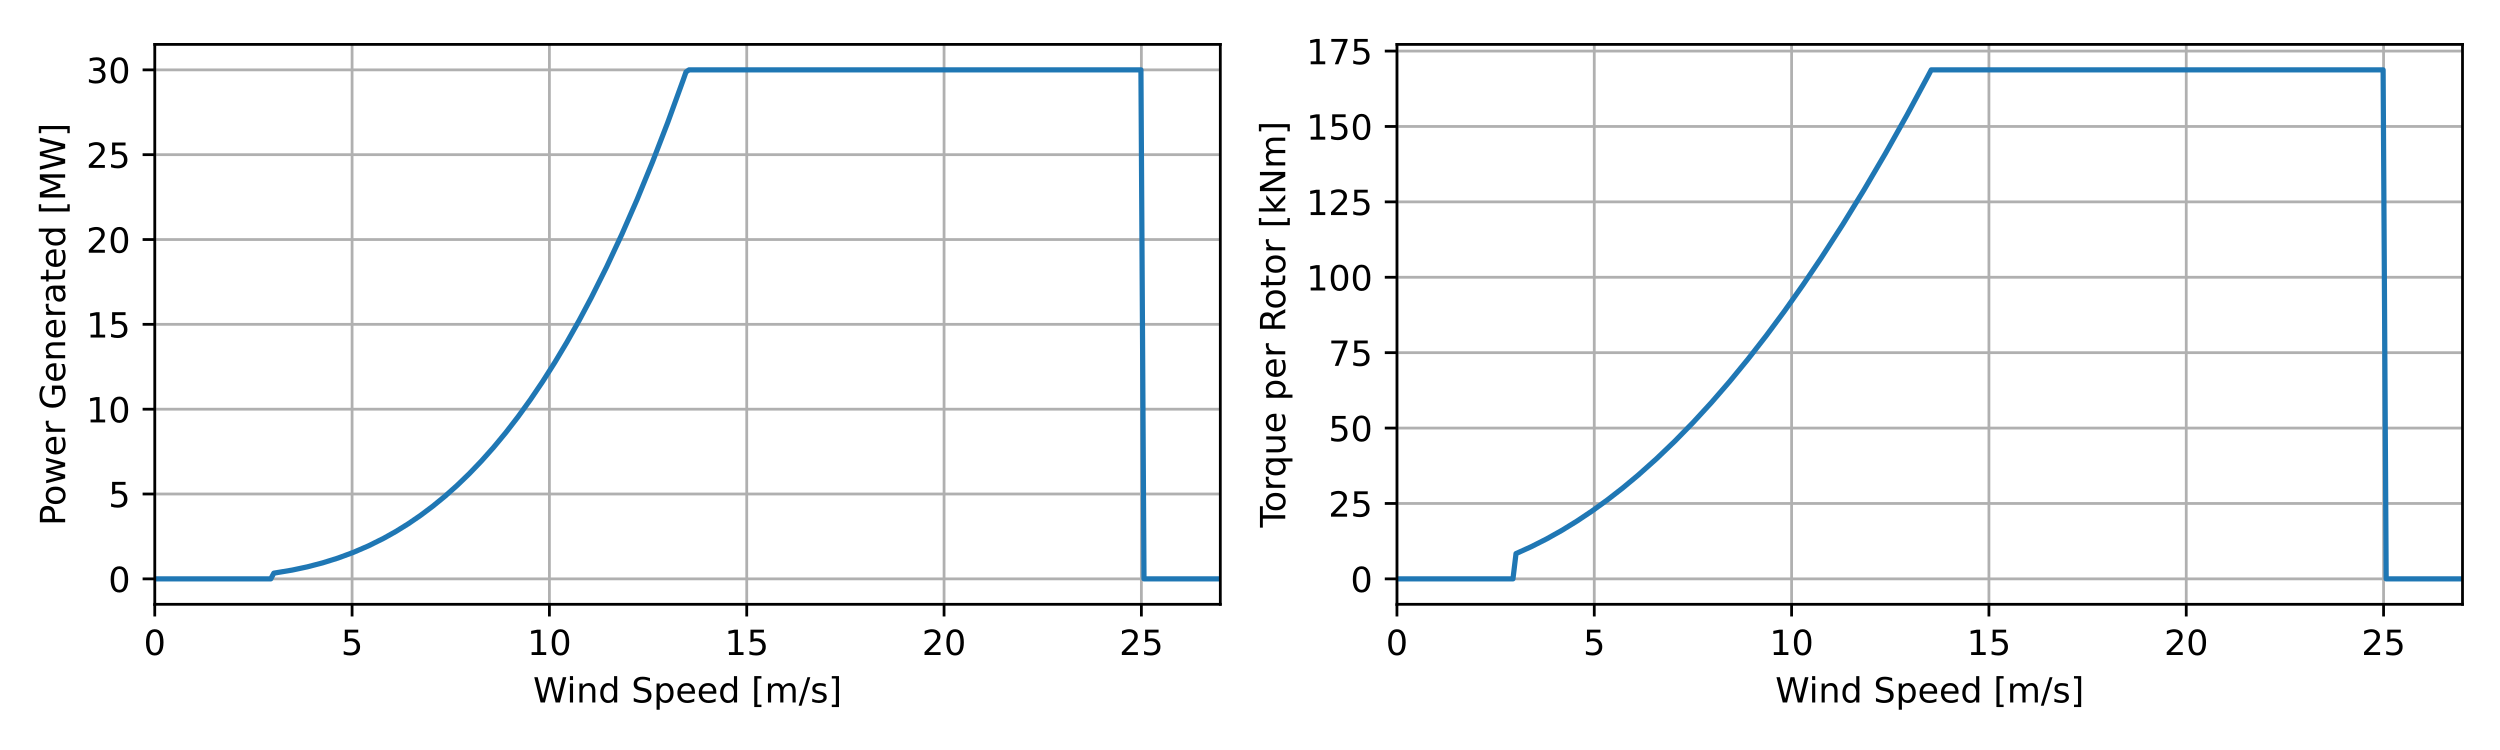
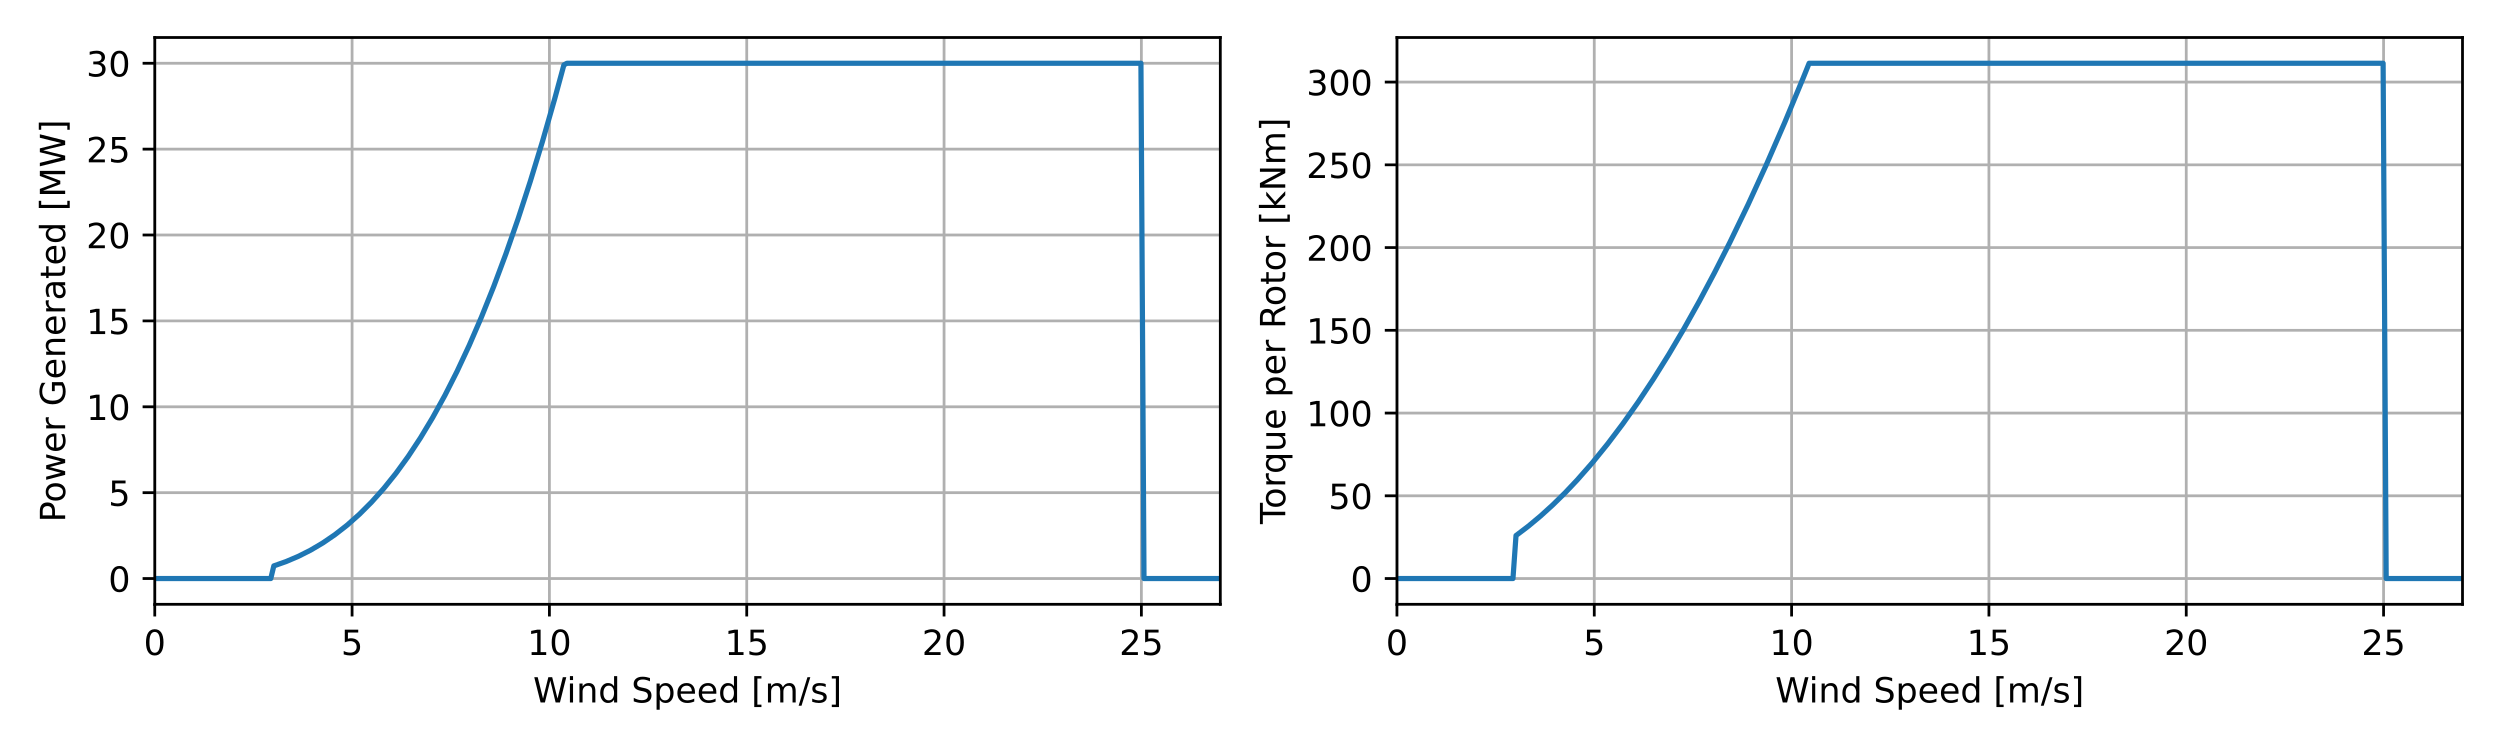
<svg xmlns="http://www.w3.org/2000/svg" xmlns:xlink="http://www.w3.org/1999/xlink" width="720pt" height="216pt" viewBox="0 0 720 216" version="1.1">
  <defs>
    <style type="text/css">*{stroke-linejoin: round; stroke-linecap: butt}</style>
  </defs>
  <g id="figure_1">
    <g id="patch_1">
      <path d="M 0 216  L 720 216  L 720 0  L 0 0  z " style="fill: #ffffff" />
    </g>
    <g id="axes_1">
      <g id="patch_2">
-         <path d="M 44.57 174.04  L 351.45 174.04  L 351.45 12.788  L 44.57 12.788  z " style="fill: #ffffff" />
+         <path d="M 44.57 174.04  L 351.45 174.04  L 351.45 10.8  L 44.57 10.8  z " style="fill: #ffffff" />
      </g>
      <g id="matplotlib.axis_1">
        <g id="xtick_1">
          <g id="line2d_1">
-             <path d="M 44.57 174.04  L 44.57 12.788  " clip-path="url(#peee753763f)" style="fill: none; stroke: #b0b0b0; stroke-width: 0.8; stroke-linecap: square" />
+             <path d="M 44.57 174.04  L 44.57 10.8  " clip-path="url(#pb101b2c8d1)" style="fill: none; stroke: #b0b0b0; stroke-width: 0.8; stroke-linecap: square" />
          </g>
          <g id="line2d_2">
            <defs>
-               <path id="m10f11e8c9d" d="M 0 0  L 0 3.5  " style="stroke: #000000; stroke-width: 0.8" />
+               <path id="m0a7f1b3d50" d="M 0 0  L 0 3.5  " style="stroke: #000000; stroke-width: 0.8" />
            </defs>
            <g>
-               <use xlink:href="#m10f11e8c9d" x="44.57" y="174.04" style="stroke: #000000; stroke-width: 0.8" />
+               <use xlink:href="#m0a7f1b3d50" x="44.57" y="174.04" style="stroke: #000000; stroke-width: 0.8" />
            </g>
          </g>
          <g id="text_1">
            <g transform="translate(41.38875 188.6384) scale(0.1 -0.1)">
              <defs>
                <path id="DejaVuSans-30" d="M 2034 4250  Q 1547 4250 1301 3770  Q 1056 3291 1056 2328  Q 1056 1369 1301 889  Q 1547 409 2034 409  Q 2525 409 2770 889  Q 3016 1369 3016 2328  Q 3016 3291 2770 3770  Q 2525 4250 2034 4250  z M 2034 4750  Q 2819 4750 3233 4129  Q 3647 3509 3647 2328  Q 3647 1150 3233 529  Q 2819 -91 2034 -91  Q 1250 -91 836 529  Q 422 1150 422 2328  Q 422 3509 836 4129  Q 1250 4750 2034 4750  z " transform="scale(0.015625)" />
              </defs>
              <use xlink:href="#DejaVuSans-30" />
            </g>
          </g>
        </g>
        <g id="xtick_2">
          <g id="line2d_3">
-             <path d="M 101.4 174.04  L 101.4 12.788  " clip-path="url(#peee753763f)" style="fill: none; stroke: #b0b0b0; stroke-width: 0.8; stroke-linecap: square" />
+             <path d="M 101.4 174.04  L 101.4 10.8  " clip-path="url(#pb101b2c8d1)" style="fill: none; stroke: #b0b0b0; stroke-width: 0.8; stroke-linecap: square" />
          </g>
          <g id="line2d_4">
            <g>
-               <use xlink:href="#m10f11e8c9d" x="101.4" y="174.04" style="stroke: #000000; stroke-width: 0.8" />
+               <use xlink:href="#m0a7f1b3d50" x="101.4" y="174.04" style="stroke: #000000; stroke-width: 0.8" />
            </g>
          </g>
          <g id="text_2">
            <g transform="translate(98.21838 188.6384) scale(0.1 -0.1)">
              <defs>
                <path id="DejaVuSans-35" d="M 691 4666  L 3169 4666  L 3169 4134  L 1269 4134  L 1269 2991  Q 1406 3038 1543 3061  Q 1681 3084 1819 3084  Q 2600 3084 3056 2656  Q 3513 2228 3513 1497  Q 3513 744 3044 326  Q 2575 -91 1722 -91  Q 1428 -91 1123 -41  Q 819 9 494 109  L 494 744  Q 775 591 1075 516  Q 1375 441 1709 441  Q 2250 441 2565 725  Q 2881 1009 2881 1497  Q 2881 1984 2565 2268  Q 2250 2553 1709 2553  Q 1456 2553 1204 2497  Q 953 2441 691 2322  L 691 4666  z " transform="scale(0.015625)" />
              </defs>
              <use xlink:href="#DejaVuSans-35" />
            </g>
          </g>
        </g>
        <g id="xtick_3">
          <g id="line2d_5">
-             <path d="M 158.229 174.04  L 158.229 12.788  " clip-path="url(#peee753763f)" style="fill: none; stroke: #b0b0b0; stroke-width: 0.8; stroke-linecap: square" />
+             <path d="M 158.229 174.04  L 158.229 10.8  " clip-path="url(#pb101b2c8d1)" style="fill: none; stroke: #b0b0b0; stroke-width: 0.8; stroke-linecap: square" />
          </g>
          <g id="line2d_6">
            <g>
-               <use xlink:href="#m10f11e8c9d" x="158.229" y="174.04" style="stroke: #000000; stroke-width: 0.8" />
+               <use xlink:href="#m0a7f1b3d50" x="158.229" y="174.04" style="stroke: #000000; stroke-width: 0.8" />
            </g>
          </g>
          <g id="text_3">
            <g transform="translate(151.8668 188.6384) scale(0.1 -0.1)">
              <defs>
                <path id="DejaVuSans-31" d="M 794 531  L 1825 531  L 1825 4091  L 703 3866  L 703 4441  L 1819 4666  L 2450 4666  L 2450 531  L 3481 531  L 3481 0  L 794 0  L 794 531  z " transform="scale(0.015625)" />
              </defs>
              <use xlink:href="#DejaVuSans-31" />
              <use xlink:href="#DejaVuSans-30" x="63.623" />
            </g>
          </g>
        </g>
        <g id="xtick_4">
          <g id="line2d_7">
-             <path d="M 215.059 174.04  L 215.059 12.788  " clip-path="url(#peee753763f)" style="fill: none; stroke: #b0b0b0; stroke-width: 0.8; stroke-linecap: square" />
+             <path d="M 215.059 174.04  L 215.059 10.8  " clip-path="url(#pb101b2c8d1)" style="fill: none; stroke: #b0b0b0; stroke-width: 0.8; stroke-linecap: square" />
          </g>
          <g id="line2d_8">
            <g>
-               <use xlink:href="#m10f11e8c9d" x="215.059" y="174.04" style="stroke: #000000; stroke-width: 0.8" />
+               <use xlink:href="#m0a7f1b3d50" x="215.059" y="174.04" style="stroke: #000000; stroke-width: 0.8" />
            </g>
          </g>
          <g id="text_4">
            <g transform="translate(208.6964 188.6384) scale(0.1 -0.1)">
              <use xlink:href="#DejaVuSans-31" />
              <use xlink:href="#DejaVuSans-35" x="63.623" />
            </g>
          </g>
        </g>
        <g id="xtick_5">
          <g id="line2d_9">
-             <path d="M 271.889 174.04  L 271.889 12.788  " clip-path="url(#peee753763f)" style="fill: none; stroke: #b0b0b0; stroke-width: 0.8; stroke-linecap: square" />
+             <path d="M 271.889 174.04  L 271.889 10.8  " clip-path="url(#pb101b2c8d1)" style="fill: none; stroke: #b0b0b0; stroke-width: 0.8; stroke-linecap: square" />
          </g>
          <g id="line2d_10">
            <g>
-               <use xlink:href="#m10f11e8c9d" x="271.889" y="174.04" style="stroke: #000000; stroke-width: 0.8" />
+               <use xlink:href="#m0a7f1b3d50" x="271.889" y="174.04" style="stroke: #000000; stroke-width: 0.8" />
            </g>
          </g>
          <g id="text_5">
            <g transform="translate(265.526 188.6384) scale(0.1 -0.1)">
              <defs>
                <path id="DejaVuSans-32" d="M 1228 531  L 3431 531  L 3431 0  L 469 0  L 469 531  Q 828 903 1448 1529  Q 2069 2156 2228 2338  Q 2531 2678 2651 2914  Q 2772 3150 2772 3378  Q 2772 3750 2511 3984  Q 2250 4219 1831 4219  Q 1534 4219 1204 4116  Q 875 4013 500 3803  L 500 4441  Q 881 4594 1212 4672  Q 1544 4750 1819 4750  Q 2544 4750 2975 4387  Q 3406 4025 3406 3419  Q 3406 3131 3298 2873  Q 3191 2616 2906 2266  Q 2828 2175 2409 1742  Q 1991 1309 1228 531  z " transform="scale(0.015625)" />
              </defs>
              <use xlink:href="#DejaVuSans-32" />
              <use xlink:href="#DejaVuSans-30" x="63.623" />
            </g>
          </g>
        </g>
        <g id="xtick_6">
          <g id="line2d_11">
-             <path d="M 328.718 174.04  L 328.718 12.788  " clip-path="url(#peee753763f)" style="fill: none; stroke: #b0b0b0; stroke-width: 0.8; stroke-linecap: square" />
+             <path d="M 328.718 174.04  L 328.718 10.8  " clip-path="url(#pb101b2c8d1)" style="fill: none; stroke: #b0b0b0; stroke-width: 0.8; stroke-linecap: square" />
          </g>
          <g id="line2d_12">
            <g>
-               <use xlink:href="#m10f11e8c9d" x="328.718" y="174.04" style="stroke: #000000; stroke-width: 0.8" />
+               <use xlink:href="#m0a7f1b3d50" x="328.718" y="174.04" style="stroke: #000000; stroke-width: 0.8" />
            </g>
          </g>
          <g id="text_6">
            <g transform="translate(322.3556 188.6384) scale(0.1 -0.1)">
              <use xlink:href="#DejaVuSans-32" />
              <use xlink:href="#DejaVuSans-35" x="63.623" />
            </g>
          </g>
        </g>
        <g id="text_7">
          <g transform="translate(153.5319 202.3166) scale(0.1 -0.1)">
            <defs>
              <path id="DejaVuSans-57" d="M 213 4666  L 850 4666  L 1831 722  L 2809 4666  L 3519 4666  L 4500 722  L 5478 4666  L 6119 4666  L 4947 0  L 4153 0  L 3169 4050  L 2175 0  L 1381 0  L 213 4666  z " transform="scale(0.015625)" />
              <path id="DejaVuSans-69" d="M 603 3500  L 1178 3500  L 1178 0  L 603 0  L 603 3500  z M 603 4863  L 1178 4863  L 1178 4134  L 603 4134  L 603 4863  z " transform="scale(0.015625)" />
              <path id="DejaVuSans-6e" d="M 3513 2113  L 3513 0  L 2938 0  L 2938 2094  Q 2938 2591 2744 2837  Q 2550 3084 2163 3084  Q 1697 3084 1428 2787  Q 1159 2491 1159 1978  L 1159 0  L 581 0  L 581 3500  L 1159 3500  L 1159 2956  Q 1366 3272 1645 3428  Q 1925 3584 2291 3584  Q 2894 3584 3203 3211  Q 3513 2838 3513 2113  z " transform="scale(0.015625)" />
              <path id="DejaVuSans-64" d="M 2906 2969  L 2906 4863  L 3481 4863  L 3481 0  L 2906 0  L 2906 525  Q 2725 213 2448 61  Q 2172 -91 1784 -91  Q 1150 -91 751 415  Q 353 922 353 1747  Q 353 2572 751 3078  Q 1150 3584 1784 3584  Q 2172 3584 2448 3432  Q 2725 3281 2906 2969  z M 947 1747  Q 947 1113 1208 752  Q 1469 391 1925 391  Q 2381 391 2643 752  Q 2906 1113 2906 1747  Q 2906 2381 2643 2742  Q 2381 3103 1925 3103  Q 1469 3103 1208 2742  Q 947 2381 947 1747  z " transform="scale(0.015625)" />
              <path id="DejaVuSans-20" transform="scale(0.015625)" />
              <path id="DejaVuSans-53" d="M 3425 4513  L 3425 3897  Q 3066 4069 2747 4153  Q 2428 4238 2131 4238  Q 1616 4238 1336 4038  Q 1056 3838 1056 3469  Q 1056 3159 1242 3001  Q 1428 2844 1947 2747  L 2328 2669  Q 3034 2534 3370 2195  Q 3706 1856 3706 1288  Q 3706 609 3251 259  Q 2797 -91 1919 -91  Q 1588 -91 1214 -16  Q 841 59 441 206  L 441 856  Q 825 641 1194 531  Q 1563 422 1919 422  Q 2459 422 2753 634  Q 3047 847 3047 1241  Q 3047 1584 2836 1778  Q 2625 1972 2144 2069  L 1759 2144  Q 1053 2284 737 2584  Q 422 2884 422 3419  Q 422 4038 858 4394  Q 1294 4750 2059 4750  Q 2388 4750 2728 4690  Q 3069 4631 3425 4513  z " transform="scale(0.015625)" />
              <path id="DejaVuSans-70" d="M 1159 525  L 1159 -1331  L 581 -1331  L 581 3500  L 1159 3500  L 1159 2969  Q 1341 3281 1617 3432  Q 1894 3584 2278 3584  Q 2916 3584 3314 3078  Q 3713 2572 3713 1747  Q 3713 922 3314 415  Q 2916 -91 2278 -91  Q 1894 -91 1617 61  Q 1341 213 1159 525  z M 3116 1747  Q 3116 2381 2855 2742  Q 2594 3103 2138 3103  Q 1681 3103 1420 2742  Q 1159 2381 1159 1747  Q 1159 1113 1420 752  Q 1681 391 2138 391  Q 2594 391 2855 752  Q 3116 1113 3116 1747  z " transform="scale(0.015625)" />
              <path id="DejaVuSans-65" d="M 3597 1894  L 3597 1613  L 953 1613  Q 991 1019 1311 708  Q 1631 397 2203 397  Q 2534 397 2845 478  Q 3156 559 3463 722  L 3463 178  Q 3153 47 2828 -22  Q 2503 -91 2169 -91  Q 1331 -91 842 396  Q 353 884 353 1716  Q 353 2575 817 3079  Q 1281 3584 2069 3584  Q 2775 3584 3186 3129  Q 3597 2675 3597 1894  z M 3022 2063  Q 3016 2534 2758 2815  Q 2500 3097 2075 3097  Q 1594 3097 1305 2825  Q 1016 2553 972 2059  L 3022 2063  z " transform="scale(0.015625)" />
              <path id="DejaVuSans-5b" d="M 550 4863  L 1875 4863  L 1875 4416  L 1125 4416  L 1125 -397  L 1875 -397  L 1875 -844  L 550 -844  L 550 4863  z " transform="scale(0.015625)" />
              <path id="DejaVuSans-6d" d="M 3328 2828  Q 3544 3216 3844 3400  Q 4144 3584 4550 3584  Q 5097 3584 5394 3201  Q 5691 2819 5691 2113  L 5691 0  L 5113 0  L 5113 2094  Q 5113 2597 4934 2840  Q 4756 3084 4391 3084  Q 3944 3084 3684 2787  Q 3425 2491 3425 1978  L 3425 0  L 2847 0  L 2847 2094  Q 2847 2600 2669 2842  Q 2491 3084 2119 3084  Q 1678 3084 1418 2786  Q 1159 2488 1159 1978  L 1159 0  L 581 0  L 581 3500  L 1159 3500  L 1159 2956  Q 1356 3278 1631 3431  Q 1906 3584 2284 3584  Q 2666 3584 2933 3390  Q 3200 3197 3328 2828  z " transform="scale(0.015625)" />
              <path id="DejaVuSans-2f" d="M 1625 4666  L 2156 4666  L 531 -594  L 0 -594  L 1625 4666  z " transform="scale(0.015625)" />
              <path id="DejaVuSans-73" d="M 2834 3397  L 2834 2853  Q 2591 2978 2328 3040  Q 2066 3103 1784 3103  Q 1356 3103 1142 2972  Q 928 2841 928 2578  Q 928 2378 1081 2264  Q 1234 2150 1697 2047  L 1894 2003  Q 2506 1872 2764 1633  Q 3022 1394 3022 966  Q 3022 478 2636 193  Q 2250 -91 1575 -91  Q 1294 -91 989 -36  Q 684 19 347 128  L 347 722  Q 666 556 975 473  Q 1284 391 1588 391  Q 1994 391 2212 530  Q 2431 669 2431 922  Q 2431 1156 2273 1281  Q 2116 1406 1581 1522  L 1381 1569  Q 847 1681 609 1914  Q 372 2147 372 2553  Q 372 3047 722 3315  Q 1072 3584 1716 3584  Q 2034 3584 2315 3537  Q 2597 3491 2834 3397  z " transform="scale(0.015625)" />
              <path id="DejaVuSans-5d" d="M 1947 4863  L 1947 -844  L 622 -844  L 622 -397  L 1369 -397  L 1369 4416  L 622 4416  L 622 4863  L 1947 4863  z " transform="scale(0.015625)" />
            </defs>
            <use xlink:href="#DejaVuSans-57" />
            <use xlink:href="#DejaVuSans-69" x="96.627" />
            <use xlink:href="#DejaVuSans-6e" x="124.41" />
            <use xlink:href="#DejaVuSans-64" x="187.789" />
            <use xlink:href="#DejaVuSans-20" x="251.266" />
            <use xlink:href="#DejaVuSans-53" x="283.053" />
            <use xlink:href="#DejaVuSans-70" x="346.529" />
            <use xlink:href="#DejaVuSans-65" x="410.006" />
            <use xlink:href="#DejaVuSans-65" x="471.529" />
            <use xlink:href="#DejaVuSans-64" x="533.053" />
            <use xlink:href="#DejaVuSans-20" x="596.529" />
            <use xlink:href="#DejaVuSans-5b" x="628.316" />
            <use xlink:href="#DejaVuSans-6d" x="667.33" />
            <use xlink:href="#DejaVuSans-2f" x="764.742" />
            <use xlink:href="#DejaVuSans-73" x="798.434" />
            <use xlink:href="#DejaVuSans-5d" x="850.533" />
          </g>
        </g>
      </g>
      <g id="matplotlib.axis_2">
        <g id="ytick_1">
          <g id="line2d_13">
-             <path d="M 44.57 166.71  L 351.45 166.71  " clip-path="url(#peee753763f)" style="fill: none; stroke: #b0b0b0; stroke-width: 0.8; stroke-linecap: square" />
+             <path d="M 44.57 166.62  L 351.45 166.62  " clip-path="url(#pb101b2c8d1)" style="fill: none; stroke: #b0b0b0; stroke-width: 0.8; stroke-linecap: square" />
          </g>
          <g id="line2d_14">
            <defs>
-               <path id="m5b14cb721b" d="M 0 0  L -3.5 0  " style="stroke: #000000; stroke-width: 0.8" />
+               <path id="m1386348d8a" d="M 0 0  L -3.5 0  " style="stroke: #000000; stroke-width: 0.8" />
            </defs>
            <g>
-               <use xlink:href="#m5b14cb721b" x="44.57" y="166.71" style="stroke: #000000; stroke-width: 0.8" />
+               <use xlink:href="#m1386348d8a" x="44.57" y="166.62" style="stroke: #000000; stroke-width: 0.8" />
            </g>
          </g>
          <g id="text_8">
-             <g transform="translate(31.2075 170.5096) scale(0.1 -0.1)">
+             <g transform="translate(31.2075 170.4192) scale(0.1 -0.1)">
              <use xlink:href="#DejaVuSans-30" />
            </g>
          </g>
        </g>
        <g id="ytick_2">
          <g id="line2d_15">
-             <path d="M 44.57 142.278  L 351.45 142.278  " clip-path="url(#peee753763f)" style="fill: none; stroke: #b0b0b0; stroke-width: 0.8; stroke-linecap: square" />
+             <path d="M 44.57 141.887  L 351.45 141.887  " clip-path="url(#pb101b2c8d1)" style="fill: none; stroke: #b0b0b0; stroke-width: 0.8; stroke-linecap: square" />
          </g>
          <g id="line2d_16">
            <g>
-               <use xlink:href="#m5b14cb721b" x="44.57" y="142.278" style="stroke: #000000; stroke-width: 0.8" />
+               <use xlink:href="#m1386348d8a" x="44.57" y="141.887" style="stroke: #000000; stroke-width: 0.8" />
            </g>
          </g>
          <g id="text_9">
-             <g transform="translate(31.2075 146.0774) scale(0.1 -0.1)">
+             <g transform="translate(31.2075 145.6859) scale(0.1 -0.1)">
              <use xlink:href="#DejaVuSans-35" />
            </g>
          </g>
        </g>
        <g id="ytick_3">
          <g id="line2d_17">
-             <path d="M 44.57 117.846  L 351.45 117.846  " clip-path="url(#peee753763f)" style="fill: none; stroke: #b0b0b0; stroke-width: 0.8; stroke-linecap: square" />
+             <path d="M 44.57 117.153  L 351.45 117.153  " clip-path="url(#pb101b2c8d1)" style="fill: none; stroke: #b0b0b0; stroke-width: 0.8; stroke-linecap: square" />
          </g>
          <g id="line2d_18">
            <g>
-               <use xlink:href="#m5b14cb721b" x="44.57" y="117.846" style="stroke: #000000; stroke-width: 0.8" />
+               <use xlink:href="#m1386348d8a" x="44.57" y="117.153" style="stroke: #000000; stroke-width: 0.8" />
            </g>
          </g>
          <g id="text_10">
-             <g transform="translate(24.845 121.6453) scale(0.1 -0.1)">
+             <g transform="translate(24.845 120.9526) scale(0.1 -0.1)">
              <use xlink:href="#DejaVuSans-31" />
              <use xlink:href="#DejaVuSans-30" x="63.623" />
            </g>
          </g>
        </g>
        <g id="ytick_4">
          <g id="line2d_19">
-             <path d="M 44.57 93.414  L 351.45 93.414  " clip-path="url(#peee753763f)" style="fill: none; stroke: #b0b0b0; stroke-width: 0.8; stroke-linecap: square" />
+             <path d="M 44.57 92.42  L 351.45 92.42  " clip-path="url(#pb101b2c8d1)" style="fill: none; stroke: #b0b0b0; stroke-width: 0.8; stroke-linecap: square" />
          </g>
          <g id="line2d_20">
            <g>
-               <use xlink:href="#m5b14cb721b" x="44.57" y="93.414" style="stroke: #000000; stroke-width: 0.8" />
+               <use xlink:href="#m1386348d8a" x="44.57" y="92.42" style="stroke: #000000; stroke-width: 0.8" />
            </g>
          </g>
          <g id="text_11">
-             <g transform="translate(24.845 97.21312) scale(0.1 -0.1)">
+             <g transform="translate(24.845 96.21922) scale(0.1 -0.1)">
              <use xlink:href="#DejaVuSans-31" />
              <use xlink:href="#DejaVuSans-35" x="63.623" />
            </g>
          </g>
        </g>
        <g id="ytick_5">
          <g id="line2d_21">
-             <path d="M 44.57 68.982  L 351.45 68.982  " clip-path="url(#peee753763f)" style="fill: none; stroke: #b0b0b0; stroke-width: 0.8; stroke-linecap: square" />
+             <path d="M 44.57 67.687  L 351.45 67.687  " clip-path="url(#pb101b2c8d1)" style="fill: none; stroke: #b0b0b0; stroke-width: 0.8; stroke-linecap: square" />
          </g>
          <g id="line2d_22">
            <g>
-               <use xlink:href="#m5b14cb721b" x="44.57" y="68.982" style="stroke: #000000; stroke-width: 0.8" />
+               <use xlink:href="#m1386348d8a" x="44.57" y="67.687" style="stroke: #000000; stroke-width: 0.8" />
            </g>
          </g>
          <g id="text_12">
-             <g transform="translate(24.845 72.78097) scale(0.1 -0.1)">
+             <g transform="translate(24.845 71.48588) scale(0.1 -0.1)">
              <use xlink:href="#DejaVuSans-32" />
              <use xlink:href="#DejaVuSans-30" x="63.623" />
            </g>
          </g>
        </g>
        <g id="ytick_6">
          <g id="line2d_23">
-             <path d="M 44.57 44.55  L 351.45 44.55  " clip-path="url(#peee753763f)" style="fill: none; stroke: #b0b0b0; stroke-width: 0.8; stroke-linecap: square" />
+             <path d="M 44.57 42.953  L 351.45 42.953  " clip-path="url(#pb101b2c8d1)" style="fill: none; stroke: #b0b0b0; stroke-width: 0.8; stroke-linecap: square" />
          </g>
          <g id="line2d_24">
            <g>
-               <use xlink:href="#m5b14cb721b" x="44.57" y="44.55" style="stroke: #000000; stroke-width: 0.8" />
+               <use xlink:href="#m1386348d8a" x="44.57" y="42.953" style="stroke: #000000; stroke-width: 0.8" />
            </g>
          </g>
          <g id="text_13">
-             <g transform="translate(24.845 48.34881) scale(0.1 -0.1)">
+             <g transform="translate(24.845 46.75255) scale(0.1 -0.1)">
              <use xlink:href="#DejaVuSans-32" />
              <use xlink:href="#DejaVuSans-35" x="63.623" />
            </g>
          </g>
        </g>
        <g id="ytick_7">
          <g id="line2d_25">
-             <path d="M 44.57 20.117  L 351.45 20.117  " clip-path="url(#peee753763f)" style="fill: none; stroke: #b0b0b0; stroke-width: 0.8; stroke-linecap: square" />
+             <path d="M 44.57 18.22  L 351.45 18.22  " clip-path="url(#pb101b2c8d1)" style="fill: none; stroke: #b0b0b0; stroke-width: 0.8; stroke-linecap: square" />
          </g>
          <g id="line2d_26">
            <g>
-               <use xlink:href="#m5b14cb721b" x="44.57" y="20.117" style="stroke: #000000; stroke-width: 0.8" />
+               <use xlink:href="#m1386348d8a" x="44.57" y="18.22" style="stroke: #000000; stroke-width: 0.8" />
            </g>
          </g>
          <g id="text_14">
-             <g transform="translate(24.845 23.91666) scale(0.1 -0.1)">
+             <g transform="translate(24.845 22.01922) scale(0.1 -0.1)">
              <defs>
                <path id="DejaVuSans-33" d="M 2597 2516  Q 3050 2419 3304 2112  Q 3559 1806 3559 1356  Q 3559 666 3084 287  Q 2609 -91 1734 -91  Q 1441 -91 1130 -33  Q 819 25 488 141  L 488 750  Q 750 597 1062 519  Q 1375 441 1716 441  Q 2309 441 2620 675  Q 2931 909 2931 1356  Q 2931 1769 2642 2001  Q 2353 2234 1838 2234  L 1294 2234  L 1294 2753  L 1863 2753  Q 2328 2753 2575 2939  Q 2822 3125 2822 3475  Q 2822 3834 2567 4026  Q 2313 4219 1838 4219  Q 1578 4219 1281 4162  Q 984 4106 628 3988  L 628 4550  Q 988 4650 1302 4700  Q 1616 4750 1894 4750  Q 2613 4750 3031 4423  Q 3450 4097 3450 3541  Q 3450 3153 3228 2886  Q 3006 2619 2597 2516  z " transform="scale(0.015625)" />
              </defs>
              <use xlink:href="#DejaVuSans-33" />
              <use xlink:href="#DejaVuSans-30" x="63.623" />
            </g>
          </g>
        </g>
        <g id="text_15">
-           <g transform="translate(18.76531 151.392) rotate(-90) scale(0.1 -0.1)">
+           <g transform="translate(18.76531 150.3981) rotate(-90) scale(0.1 -0.1)">
            <defs>
              <path id="DejaVuSans-50" d="M 1259 4147  L 1259 2394  L 2053 2394  Q 2494 2394 2734 2622  Q 2975 2850 2975 3272  Q 2975 3691 2734 3919  Q 2494 4147 2053 4147  L 1259 4147  z M 628 4666  L 2053 4666  Q 2838 4666 3239 4311  Q 3641 3956 3641 3272  Q 3641 2581 3239 2228  Q 2838 1875 2053 1875  L 1259 1875  L 1259 0  L 628 0  L 628 4666  z " transform="scale(0.015625)" />
              <path id="DejaVuSans-6f" d="M 1959 3097  Q 1497 3097 1228 2736  Q 959 2375 959 1747  Q 959 1119 1226 758  Q 1494 397 1959 397  Q 2419 397 2687 759  Q 2956 1122 2956 1747  Q 2956 2369 2687 2733  Q 2419 3097 1959 3097  z M 1959 3584  Q 2709 3584 3137 3096  Q 3566 2609 3566 1747  Q 3566 888 3137 398  Q 2709 -91 1959 -91  Q 1206 -91 779 398  Q 353 888 353 1747  Q 353 2609 779 3096  Q 1206 3584 1959 3584  z " transform="scale(0.015625)" />
              <path id="DejaVuSans-77" d="M 269 3500  L 844 3500  L 1563 769  L 2278 3500  L 2956 3500  L 3675 769  L 4391 3500  L 4966 3500  L 4050 0  L 3372 0  L 2619 2869  L 1863 0  L 1184 0  L 269 3500  z " transform="scale(0.015625)" />
              <path id="DejaVuSans-72" d="M 2631 2963  Q 2534 3019 2420 3045  Q 2306 3072 2169 3072  Q 1681 3072 1420 2755  Q 1159 2438 1159 1844  L 1159 0  L 581 0  L 581 3500  L 1159 3500  L 1159 2956  Q 1341 3275 1631 3429  Q 1922 3584 2338 3584  Q 2397 3584 2469 3576  Q 2541 3569 2628 3553  L 2631 2963  z " transform="scale(0.015625)" />
              <path id="DejaVuSans-47" d="M 3809 666  L 3809 1919  L 2778 1919  L 2778 2438  L 4434 2438  L 4434 434  Q 4069 175 3628 42  Q 3188 -91 2688 -91  Q 1594 -91 976 548  Q 359 1188 359 2328  Q 359 3472 976 4111  Q 1594 4750 2688 4750  Q 3144 4750 3555 4637  Q 3966 4525 4313 4306  L 4313 3634  Q 3963 3931 3569 4081  Q 3175 4231 2741 4231  Q 1884 4231 1454 3753  Q 1025 3275 1025 2328  Q 1025 1384 1454 906  Q 1884 428 2741 428  Q 3075 428 3337 486  Q 3600 544 3809 666  z " transform="scale(0.015625)" />
              <path id="DejaVuSans-61" d="M 2194 1759  Q 1497 1759 1228 1600  Q 959 1441 959 1056  Q 959 750 1161 570  Q 1363 391 1709 391  Q 2188 391 2477 730  Q 2766 1069 2766 1631  L 2766 1759  L 2194 1759  z M 3341 1997  L 3341 0  L 2766 0  L 2766 531  Q 2569 213 2275 61  Q 1981 -91 1556 -91  Q 1019 -91 701 211  Q 384 513 384 1019  Q 384 1609 779 1909  Q 1175 2209 1959 2209  L 2766 2209  L 2766 2266  Q 2766 2663 2505 2880  Q 2244 3097 1772 3097  Q 1472 3097 1187 3025  Q 903 2953 641 2809  L 641 3341  Q 956 3463 1253 3523  Q 1550 3584 1831 3584  Q 2591 3584 2966 3190  Q 3341 2797 3341 1997  z " transform="scale(0.015625)" />
              <path id="DejaVuSans-74" d="M 1172 4494  L 1172 3500  L 2356 3500  L 2356 3053  L 1172 3053  L 1172 1153  Q 1172 725 1289 603  Q 1406 481 1766 481  L 2356 481  L 2356 0  L 1766 0  Q 1100 0 847 248  Q 594 497 594 1153  L 594 3053  L 172 3053  L 172 3500  L 594 3500  L 594 4494  L 1172 4494  z " transform="scale(0.015625)" />
              <path id="DejaVuSans-4d" d="M 628 4666  L 1569 4666  L 2759 1491  L 3956 4666  L 4897 4666  L 4897 0  L 4281 0  L 4281 4097  L 3078 897  L 2444 897  L 1241 4097  L 1241 0  L 628 0  L 628 4666  z " transform="scale(0.015625)" />
            </defs>
            <use xlink:href="#DejaVuSans-50" />
            <use xlink:href="#DejaVuSans-6f" x="56.678" />
            <use xlink:href="#DejaVuSans-77" x="117.859" />
            <use xlink:href="#DejaVuSans-65" x="199.646" />
            <use xlink:href="#DejaVuSans-72" x="261.17" />
            <use xlink:href="#DejaVuSans-20" x="302.283" />
            <use xlink:href="#DejaVuSans-47" x="334.07" />
            <use xlink:href="#DejaVuSans-65" x="411.561" />
            <use xlink:href="#DejaVuSans-6e" x="473.084" />
            <use xlink:href="#DejaVuSans-65" x="536.463" />
            <use xlink:href="#DejaVuSans-72" x="597.986" />
            <use xlink:href="#DejaVuSans-61" x="639.1" />
            <use xlink:href="#DejaVuSans-74" x="700.379" />
            <use xlink:href="#DejaVuSans-65" x="739.588" />
            <use xlink:href="#DejaVuSans-64" x="801.111" />
            <use xlink:href="#DejaVuSans-20" x="864.588" />
            <use xlink:href="#DejaVuSans-5b" x="896.375" />
            <use xlink:href="#DejaVuSans-4d" x="935.389" />
            <use xlink:href="#DejaVuSans-57" x="1021.668" />
            <use xlink:href="#DejaVuSans-5d" x="1120.545" />
          </g>
        </g>
      </g>
      <g id="line2d_27">
-         <path d="M 44.57 166.71  L 77.984 166.71  L 78.863 165.067  L 84.139 164.185  L 88.536 163.246  L 92.932 162.1  L 97.329 160.725  L 101.725 159.1  L 106.122 157.205  L 110.518 155.02  L 114.036 153.048  L 117.553 150.865  L 121.07 148.462  L 124.587 145.828  L 128.105 142.951  L 131.622 139.822  L 135.139 136.43  L 138.656 132.763  L 142.174 128.812  L 145.691 124.565  L 149.208 120.013  L 152.725 115.143  L 156.243 109.947  L 159.76 104.413  L 163.277 98.53  L 166.794 92.289  L 170.312 85.677  L 174.708 76.876  L 179.105 67.46  L 183.501 57.409  L 187.898 46.7  L 192.294 35.314  L 196.691 23.229  L 197.57 20.727  L 198.45 20.117  L 328.588 20.117  L 329.467 166.71  L 351.45 166.71  L 351.45 166.71  " clip-path="url(#peee753763f)" style="fill: none; stroke: #1f77b4; stroke-width: 1.5; stroke-linecap: square" />
+         <path d="M 44.57 166.62  L 77.984 166.62  L 78.863 162.974  L 82.38 161.733  L 85.898 160.238  L 89.415 158.466  L 92.932 156.393  L 96.449 153.995  L 99.967 151.249  L 103.484 148.131  L 107.001 144.618  L 110.518 140.686  L 114.036 136.312  L 117.553 131.471  L 121.07 126.14  L 124.587 120.296  L 128.105 113.915  L 131.622 106.974  L 135.139 99.448  L 138.656 91.314  L 142.174 82.549  L 145.691 73.128  L 149.208 63.029  L 152.725 52.228  L 156.243 40.701  L 159.76 28.425  L 162.398 18.711  L 163.277 18.22  L 328.588 18.22  L 329.467 166.62  L 351.45 166.62  L 351.45 166.62  " clip-path="url(#pb101b2c8d1)" style="fill: none; stroke: #1f77b4; stroke-width: 1.5; stroke-linecap: square" />
      </g>
      <g id="patch_3">
-         <path d="M 44.57 174.04  L 44.57 12.788  " style="fill: none; stroke: #000000; stroke-width: 0.8; stroke-linejoin: miter; stroke-linecap: square" />
+         <path d="M 44.57 174.04  L 44.57 10.8  " style="fill: none; stroke: #000000; stroke-width: 0.8; stroke-linejoin: miter; stroke-linecap: square" />
      </g>
      <g id="patch_4">
-         <path d="M 351.45 174.04  L 351.45 12.788  " style="fill: none; stroke: #000000; stroke-width: 0.8; stroke-linejoin: miter; stroke-linecap: square" />
+         <path d="M 351.45 174.04  L 351.45 10.8  " style="fill: none; stroke: #000000; stroke-width: 0.8; stroke-linejoin: miter; stroke-linecap: square" />
      </g>
      <g id="patch_5">
        <path d="M 44.57 174.04  L 351.45 174.04  " style="fill: none; stroke: #000000; stroke-width: 0.8; stroke-linejoin: miter; stroke-linecap: square" />
      </g>
      <g id="patch_6">
-         <path d="M 44.57 12.788  L 351.45 12.788  " style="fill: none; stroke: #000000; stroke-width: 0.8; stroke-linejoin: miter; stroke-linecap: square" />
+         <path d="M 44.57 10.8  L 351.45 10.8  " style="fill: none; stroke: #000000; stroke-width: 0.8; stroke-linejoin: miter; stroke-linecap: square" />
      </g>
    </g>
    <g id="axes_2">
      <g id="patch_7">
-         <path d="M 402.32 174.04  L 709.2 174.04  L 709.2 12.788  L 402.32 12.788  z " style="fill: #ffffff" />
+         <path d="M 402.32 174.04  L 709.2 174.04  L 709.2 10.8  L 402.32 10.8  z " style="fill: #ffffff" />
      </g>
      <g id="matplotlib.axis_3">
        <g id="xtick_7">
          <g id="line2d_28">
-             <path d="M 402.32 174.04  L 402.32 12.788  " clip-path="url(#p611c9a8101)" style="fill: none; stroke: #b0b0b0; stroke-width: 0.8; stroke-linecap: square" />
+             <path d="M 402.32 174.04  L 402.32 10.8  " clip-path="url(#p8fc22aa9a6)" style="fill: none; stroke: #b0b0b0; stroke-width: 0.8; stroke-linecap: square" />
          </g>
          <g id="line2d_29">
            <g>
-               <use xlink:href="#m10f11e8c9d" x="402.32" y="174.04" style="stroke: #000000; stroke-width: 0.8" />
+               <use xlink:href="#m0a7f1b3d50" x="402.32" y="174.04" style="stroke: #000000; stroke-width: 0.8" />
            </g>
          </g>
          <g id="text_16">
            <g transform="translate(399.1388 188.6384) scale(0.1 -0.1)">
              <use xlink:href="#DejaVuSans-30" />
            </g>
          </g>
        </g>
        <g id="xtick_8">
          <g id="line2d_30">
-             <path d="M 459.15 174.04  L 459.15 12.788  " clip-path="url(#p611c9a8101)" style="fill: none; stroke: #b0b0b0; stroke-width: 0.8; stroke-linecap: square" />
+             <path d="M 459.15 174.04  L 459.15 10.8  " clip-path="url(#p8fc22aa9a6)" style="fill: none; stroke: #b0b0b0; stroke-width: 0.8; stroke-linecap: square" />
          </g>
          <g id="line2d_31">
            <g>
-               <use xlink:href="#m10f11e8c9d" x="459.15" y="174.04" style="stroke: #000000; stroke-width: 0.8" />
+               <use xlink:href="#m0a7f1b3d50" x="459.15" y="174.04" style="stroke: #000000; stroke-width: 0.8" />
            </g>
          </g>
          <g id="text_17">
            <g transform="translate(455.9684 188.6384) scale(0.1 -0.1)">
              <use xlink:href="#DejaVuSans-35" />
            </g>
          </g>
        </g>
        <g id="xtick_9">
          <g id="line2d_32">
-             <path d="M 515.979 174.04  L 515.979 12.788  " clip-path="url(#p611c9a8101)" style="fill: none; stroke: #b0b0b0; stroke-width: 0.8; stroke-linecap: square" />
+             <path d="M 515.979 174.04  L 515.979 10.8  " clip-path="url(#p8fc22aa9a6)" style="fill: none; stroke: #b0b0b0; stroke-width: 0.8; stroke-linecap: square" />
          </g>
          <g id="line2d_33">
            <g>
-               <use xlink:href="#m10f11e8c9d" x="515.979" y="174.04" style="stroke: #000000; stroke-width: 0.8" />
+               <use xlink:href="#m0a7f1b3d50" x="515.979" y="174.04" style="stroke: #000000; stroke-width: 0.8" />
            </g>
          </g>
          <g id="text_18">
            <g transform="translate(509.6168 188.6384) scale(0.1 -0.1)">
              <use xlink:href="#DejaVuSans-31" />
              <use xlink:href="#DejaVuSans-30" x="63.623" />
            </g>
          </g>
        </g>
        <g id="xtick_10">
          <g id="line2d_34">
-             <path d="M 572.809 174.04  L 572.809 12.788  " clip-path="url(#p611c9a8101)" style="fill: none; stroke: #b0b0b0; stroke-width: 0.8; stroke-linecap: square" />
+             <path d="M 572.809 174.04  L 572.809 10.8  " clip-path="url(#p8fc22aa9a6)" style="fill: none; stroke: #b0b0b0; stroke-width: 0.8; stroke-linecap: square" />
          </g>
          <g id="line2d_35">
            <g>
-               <use xlink:href="#m10f11e8c9d" x="572.809" y="174.04" style="stroke: #000000; stroke-width: 0.8" />
+               <use xlink:href="#m0a7f1b3d50" x="572.809" y="174.04" style="stroke: #000000; stroke-width: 0.8" />
            </g>
          </g>
          <g id="text_19">
            <g transform="translate(566.4464 188.6384) scale(0.1 -0.1)">
              <use xlink:href="#DejaVuSans-31" />
              <use xlink:href="#DejaVuSans-35" x="63.623" />
            </g>
          </g>
        </g>
        <g id="xtick_11">
          <g id="line2d_36">
-             <path d="M 629.639 174.04  L 629.639 12.788  " clip-path="url(#p611c9a8101)" style="fill: none; stroke: #b0b0b0; stroke-width: 0.8; stroke-linecap: square" />
+             <path d="M 629.639 174.04  L 629.639 10.8  " clip-path="url(#p8fc22aa9a6)" style="fill: none; stroke: #b0b0b0; stroke-width: 0.8; stroke-linecap: square" />
          </g>
          <g id="line2d_37">
            <g>
-               <use xlink:href="#m10f11e8c9d" x="629.639" y="174.04" style="stroke: #000000; stroke-width: 0.8" />
+               <use xlink:href="#m0a7f1b3d50" x="629.639" y="174.04" style="stroke: #000000; stroke-width: 0.8" />
            </g>
          </g>
          <g id="text_20">
            <g transform="translate(623.276 188.6384) scale(0.1 -0.1)">
              <use xlink:href="#DejaVuSans-32" />
              <use xlink:href="#DejaVuSans-30" x="63.623" />
            </g>
          </g>
        </g>
        <g id="xtick_12">
          <g id="line2d_38">
-             <path d="M 686.468 174.04  L 686.468 12.788  " clip-path="url(#p611c9a8101)" style="fill: none; stroke: #b0b0b0; stroke-width: 0.8; stroke-linecap: square" />
+             <path d="M 686.468 174.04  L 686.468 10.8  " clip-path="url(#p8fc22aa9a6)" style="fill: none; stroke: #b0b0b0; stroke-width: 0.8; stroke-linecap: square" />
          </g>
          <g id="line2d_39">
            <g>
-               <use xlink:href="#m10f11e8c9d" x="686.468" y="174.04" style="stroke: #000000; stroke-width: 0.8" />
+               <use xlink:href="#m0a7f1b3d50" x="686.468" y="174.04" style="stroke: #000000; stroke-width: 0.8" />
            </g>
          </g>
          <g id="text_21">
            <g transform="translate(680.1056 188.6384) scale(0.1 -0.1)">
              <use xlink:href="#DejaVuSans-32" />
              <use xlink:href="#DejaVuSans-35" x="63.623" />
            </g>
          </g>
        </g>
        <g id="text_22">
          <g transform="translate(511.2819 202.3166) scale(0.1 -0.1)">
            <use xlink:href="#DejaVuSans-57" />
            <use xlink:href="#DejaVuSans-69" x="96.627" />
            <use xlink:href="#DejaVuSans-6e" x="124.41" />
            <use xlink:href="#DejaVuSans-64" x="187.789" />
            <use xlink:href="#DejaVuSans-20" x="251.266" />
            <use xlink:href="#DejaVuSans-53" x="283.053" />
            <use xlink:href="#DejaVuSans-70" x="346.529" />
            <use xlink:href="#DejaVuSans-65" x="410.006" />
            <use xlink:href="#DejaVuSans-65" x="471.529" />
            <use xlink:href="#DejaVuSans-64" x="533.053" />
            <use xlink:href="#DejaVuSans-20" x="596.529" />
            <use xlink:href="#DejaVuSans-5b" x="628.316" />
            <use xlink:href="#DejaVuSans-6d" x="667.33" />
            <use xlink:href="#DejaVuSans-2f" x="764.742" />
            <use xlink:href="#DejaVuSans-73" x="798.434" />
            <use xlink:href="#DejaVuSans-5d" x="850.533" />
          </g>
        </g>
      </g>
      <g id="matplotlib.axis_4">
        <g id="ytick_8">
          <g id="line2d_40">
-             <path d="M 402.32 166.71  L 709.2 166.71  " clip-path="url(#p611c9a8101)" style="fill: none; stroke: #b0b0b0; stroke-width: 0.8; stroke-linecap: square" />
+             <path d="M 402.32 166.62  L 709.2 166.62  " clip-path="url(#p8fc22aa9a6)" style="fill: none; stroke: #b0b0b0; stroke-width: 0.8; stroke-linecap: square" />
          </g>
          <g id="line2d_41">
            <g>
-               <use xlink:href="#m5b14cb721b" x="402.32" y="166.71" style="stroke: #000000; stroke-width: 0.8" />
+               <use xlink:href="#m1386348d8a" x="402.32" y="166.62" style="stroke: #000000; stroke-width: 0.8" />
            </g>
          </g>
          <g id="text_23">
-             <g transform="translate(388.9575 170.5096) scale(0.1 -0.1)">
+             <g transform="translate(388.9575 170.4192) scale(0.1 -0.1)">
              <use xlink:href="#DejaVuSans-30" />
            </g>
          </g>
        </g>
        <g id="ytick_9">
          <g id="line2d_42">
-             <path d="M 402.32 144.995  L 709.2 144.995  " clip-path="url(#p611c9a8101)" style="fill: none; stroke: #b0b0b0; stroke-width: 0.8; stroke-linecap: square" />
+             <path d="M 402.32 142.79  L 709.2 142.79  " clip-path="url(#p8fc22aa9a6)" style="fill: none; stroke: #b0b0b0; stroke-width: 0.8; stroke-linecap: square" />
          </g>
          <g id="line2d_43">
            <g>
-               <use xlink:href="#m5b14cb721b" x="402.32" y="144.995" style="stroke: #000000; stroke-width: 0.8" />
+               <use xlink:href="#m1386348d8a" x="402.32" y="142.79" style="stroke: #000000; stroke-width: 0.8" />
            </g>
          </g>
          <g id="text_24">
-             <g transform="translate(382.595 148.7938) scale(0.1 -0.1)">
-               <use xlink:href="#DejaVuSans-32" />
-               <use xlink:href="#DejaVuSans-35" x="63.623" />
+             <g transform="translate(382.595 146.589) scale(0.1 -0.1)">
+               <use xlink:href="#DejaVuSans-35" />
+               <use xlink:href="#DejaVuSans-30" x="63.623" />
            </g>
          </g>
        </g>
        <g id="ytick_10">
          <g id="line2d_44">
-             <path d="M 402.32 123.279  L 709.2 123.279  " clip-path="url(#p611c9a8101)" style="fill: none; stroke: #b0b0b0; stroke-width: 0.8; stroke-linecap: square" />
+             <path d="M 402.32 118.96  L 709.2 118.96  " clip-path="url(#p8fc22aa9a6)" style="fill: none; stroke: #b0b0b0; stroke-width: 0.8; stroke-linecap: square" />
          </g>
          <g id="line2d_45">
            <g>
-               <use xlink:href="#m5b14cb721b" x="402.32" y="123.279" style="stroke: #000000; stroke-width: 0.8" />
+               <use xlink:href="#m1386348d8a" x="402.32" y="118.96" style="stroke: #000000; stroke-width: 0.8" />
            </g>
          </g>
          <g id="text_25">
-             <g transform="translate(382.595 127.078) scale(0.1 -0.1)">
-               <use xlink:href="#DejaVuSans-35" />
-               <use xlink:href="#DejaVuSans-30" x="63.623" />
+             <g transform="translate(376.2325 122.7587) scale(0.1 -0.1)">
+               <use xlink:href="#DejaVuSans-31" />
+               <use xlink:href="#DejaVuSans-30" x="63.623" />
+               <use xlink:href="#DejaVuSans-30" x="127.246" />
            </g>
          </g>
        </g>
        <g id="ytick_11">
          <g id="line2d_46">
-             <path d="M 402.32 101.563  L 709.2 101.563  " clip-path="url(#p611c9a8101)" style="fill: none; stroke: #b0b0b0; stroke-width: 0.8; stroke-linecap: square" />
+             <path d="M 402.32 95.129  L 709.2 95.129  " clip-path="url(#p8fc22aa9a6)" style="fill: none; stroke: #b0b0b0; stroke-width: 0.8; stroke-linecap: square" />
          </g>
          <g id="line2d_47">
            <g>
-               <use xlink:href="#m5b14cb721b" x="402.32" y="101.563" style="stroke: #000000; stroke-width: 0.8" />
+               <use xlink:href="#m1386348d8a" x="402.32" y="95.129" style="stroke: #000000; stroke-width: 0.8" />
            </g>
          </g>
          <g id="text_26">
-             <g transform="translate(382.595 105.3622) scale(0.1 -0.1)">
-               <defs>
-                 <path id="DejaVuSans-37" d="M 525 4666  L 3525 4666  L 3525 4397  L 1831 0  L 1172 0  L 2766 4134  L 525 4134  L 525 4666  z " transform="scale(0.015625)" />
-               </defs>
-               <use xlink:href="#DejaVuSans-37" />
-               <use xlink:href="#DejaVuSans-35" x="63.623" />
+             <g transform="translate(376.2325 98.92848) scale(0.1 -0.1)">
+               <use xlink:href="#DejaVuSans-31" />
+               <use xlink:href="#DejaVuSans-35" x="63.623" />
+               <use xlink:href="#DejaVuSans-30" x="127.246" />
            </g>
          </g>
        </g>
        <g id="ytick_12">
          <g id="line2d_48">
-             <path d="M 402.32 79.847  L 709.2 79.847  " clip-path="url(#p611c9a8101)" style="fill: none; stroke: #b0b0b0; stroke-width: 0.8; stroke-linecap: square" />
+             <path d="M 402.32 71.299  L 709.2 71.299  " clip-path="url(#p8fc22aa9a6)" style="fill: none; stroke: #b0b0b0; stroke-width: 0.8; stroke-linecap: square" />
          </g>
          <g id="line2d_49">
            <g>
-               <use xlink:href="#m5b14cb721b" x="402.32" y="79.847" style="stroke: #000000; stroke-width: 0.8" />
+               <use xlink:href="#m1386348d8a" x="402.32" y="71.299" style="stroke: #000000; stroke-width: 0.8" />
            </g>
          </g>
          <g id="text_27">
-             <g transform="translate(376.2325 83.64646) scale(0.1 -0.1)">
-               <use xlink:href="#DejaVuSans-31" />
+             <g transform="translate(376.2325 75.09823) scale(0.1 -0.1)">
+               <use xlink:href="#DejaVuSans-32" />
              <use xlink:href="#DejaVuSans-30" x="63.623" />
              <use xlink:href="#DejaVuSans-30" x="127.246" />
            </g>
          </g>
        </g>
        <g id="ytick_13">
          <g id="line2d_50">
-             <path d="M 402.32 58.131  L 709.2 58.131  " clip-path="url(#p611c9a8101)" style="fill: none; stroke: #b0b0b0; stroke-width: 0.8; stroke-linecap: square" />
+             <path d="M 402.32 47.469  L 709.2 47.469  " clip-path="url(#p8fc22aa9a6)" style="fill: none; stroke: #b0b0b0; stroke-width: 0.8; stroke-linecap: square" />
          </g>
          <g id="line2d_51">
            <g>
-               <use xlink:href="#m5b14cb721b" x="402.32" y="58.131" style="stroke: #000000; stroke-width: 0.8" />
+               <use xlink:href="#m1386348d8a" x="402.32" y="47.469" style="stroke: #000000; stroke-width: 0.8" />
            </g>
          </g>
          <g id="text_28">
-             <g transform="translate(376.2325 61.93068) scale(0.1 -0.1)">
-               <use xlink:href="#DejaVuSans-31" />
-               <use xlink:href="#DejaVuSans-32" x="63.623" />
-               <use xlink:href="#DejaVuSans-35" x="127.246" />
+             <g transform="translate(376.2325 51.26798) scale(0.1 -0.1)">
+               <use xlink:href="#DejaVuSans-32" />
+               <use xlink:href="#DejaVuSans-35" x="63.623" />
+               <use xlink:href="#DejaVuSans-30" x="127.246" />
            </g>
          </g>
        </g>
        <g id="ytick_14">
          <g id="line2d_52">
-             <path d="M 402.32 36.416  L 709.2 36.416  " clip-path="url(#p611c9a8101)" style="fill: none; stroke: #b0b0b0; stroke-width: 0.8; stroke-linecap: square" />
+             <path d="M 402.32 23.639  L 709.2 23.639  " clip-path="url(#p8fc22aa9a6)" style="fill: none; stroke: #b0b0b0; stroke-width: 0.8; stroke-linecap: square" />
          </g>
          <g id="line2d_53">
            <g>
-               <use xlink:href="#m5b14cb721b" x="402.32" y="36.416" style="stroke: #000000; stroke-width: 0.8" />
+               <use xlink:href="#m1386348d8a" x="402.32" y="23.639" style="stroke: #000000; stroke-width: 0.8" />
            </g>
          </g>
          <g id="text_29">
-             <g transform="translate(376.2325 40.2149) scale(0.1 -0.1)">
-               <use xlink:href="#DejaVuSans-31" />
-               <use xlink:href="#DejaVuSans-35" x="63.623" />
+             <g transform="translate(376.2325 27.43774) scale(0.1 -0.1)">
+               <use xlink:href="#DejaVuSans-33" />
+               <use xlink:href="#DejaVuSans-30" x="63.623" />
              <use xlink:href="#DejaVuSans-30" x="127.246" />
            </g>
          </g>
        </g>
-         <g id="ytick_15">
-           <g id="line2d_54">
-             <path d="M 402.32 14.7  L 709.2 14.7  " clip-path="url(#p611c9a8101)" style="fill: none; stroke: #b0b0b0; stroke-width: 0.8; stroke-linecap: square" />
-           </g>
-           <g id="line2d_55">
-             <g>
-               <use xlink:href="#m5b14cb721b" x="402.32" y="14.7" style="stroke: #000000; stroke-width: 0.8" />
-             </g>
-           </g>
-           <g id="text_30">
-             <g transform="translate(376.2325 18.49912) scale(0.1 -0.1)">
-               <use xlink:href="#DejaVuSans-31" />
-               <use xlink:href="#DejaVuSans-37" x="63.623" />
-               <use xlink:href="#DejaVuSans-35" x="127.246" />
-             </g>
-           </g>
-         </g>
-         <g id="text_31">
-           <g transform="translate(370.1528 151.9295) rotate(-90) scale(0.1 -0.1)">
+         <g id="text_30">
+           <g transform="translate(370.1528 150.9356) rotate(-90) scale(0.1 -0.1)">
            <defs>
              <path id="DejaVuSans-54" d="M -19 4666  L 3928 4666  L 3928 4134  L 2272 4134  L 2272 0  L 1638 0  L 1638 4134  L -19 4134  L -19 4666  z " transform="scale(0.015625)" />
              <path id="DejaVuSans-71" d="M 947 1747  Q 947 1113 1208 752  Q 1469 391 1925 391  Q 2381 391 2643 752  Q 2906 1113 2906 1747  Q 2906 2381 2643 2742  Q 2381 3103 1925 3103  Q 1469 3103 1208 2742  Q 947 2381 947 1747  z M 2906 525  Q 2725 213 2448 61  Q 2172 -91 1784 -91  Q 1150 -91 751 415  Q 353 922 353 1747  Q 353 2572 751 3078  Q 1150 3584 1784 3584  Q 2172 3584 2448 3432  Q 2725 3281 2906 2969  L 2906 3500  L 3481 3500  L 3481 -1331  L 2906 -1331  L 2906 525  z " transform="scale(0.015625)" />
              <path id="DejaVuSans-75" d="M 544 1381  L 544 3500  L 1119 3500  L 1119 1403  Q 1119 906 1312 657  Q 1506 409 1894 409  Q 2359 409 2629 706  Q 2900 1003 2900 1516  L 2900 3500  L 3475 3500  L 3475 0  L 2900 0  L 2900 538  Q 2691 219 2414 64  Q 2138 -91 1772 -91  Q 1169 -91 856 284  Q 544 659 544 1381  z M 1991 3584  L 1991 3584  z " transform="scale(0.015625)" />
              <path id="DejaVuSans-52" d="M 2841 2188  Q 3044 2119 3236 1894  Q 3428 1669 3622 1275  L 4263 0  L 3584 0  L 2988 1197  Q 2756 1666 2539 1819  Q 2322 1972 1947 1972  L 1259 1972  L 1259 0  L 628 0  L 628 4666  L 2053 4666  Q 2853 4666 3247 4331  Q 3641 3997 3641 3322  Q 3641 2881 3436 2590  Q 3231 2300 2841 2188  z M 1259 4147  L 1259 2491  L 2053 2491  Q 2509 2491 2742 2702  Q 2975 2913 2975 3322  Q 2975 3731 2742 3939  Q 2509 4147 2053 4147  L 1259 4147  z " transform="scale(0.015625)" />
              <path id="DejaVuSans-6b" d="M 581 4863  L 1159 4863  L 1159 1991  L 2875 3500  L 3609 3500  L 1753 1863  L 3688 0  L 2938 0  L 1159 1709  L 1159 0  L 581 0  L 581 4863  z " transform="scale(0.015625)" />
              <path id="DejaVuSans-4e" d="M 628 4666  L 1478 4666  L 3547 763  L 3547 4666  L 4159 4666  L 4159 0  L 3309 0  L 1241 3903  L 1241 0  L 628 0  L 628 4666  z " transform="scale(0.015625)" />
            </defs>
            <use xlink:href="#DejaVuSans-54" />
            <use xlink:href="#DejaVuSans-6f" x="44.084" />
            <use xlink:href="#DejaVuSans-72" x="105.266" />
            <use xlink:href="#DejaVuSans-71" x="144.629" />
            <use xlink:href="#DejaVuSans-75" x="208.105" />
            <use xlink:href="#DejaVuSans-65" x="271.484" />
            <use xlink:href="#DejaVuSans-20" x="333.008" />
            <use xlink:href="#DejaVuSans-70" x="364.795" />
            <use xlink:href="#DejaVuSans-65" x="428.271" />
            <use xlink:href="#DejaVuSans-72" x="489.795" />
            <use xlink:href="#DejaVuSans-20" x="530.908" />
            <use xlink:href="#DejaVuSans-52" x="562.695" />
            <use xlink:href="#DejaVuSans-6f" x="627.678" />
            <use xlink:href="#DejaVuSans-74" x="688.859" />
            <use xlink:href="#DejaVuSans-6f" x="728.068" />
            <use xlink:href="#DejaVuSans-72" x="789.25" />
            <use xlink:href="#DejaVuSans-20" x="830.363" />
            <use xlink:href="#DejaVuSans-5b" x="862.15" />
            <use xlink:href="#DejaVuSans-6b" x="901.164" />
            <use xlink:href="#DejaVuSans-4e" x="959.074" />
            <use xlink:href="#DejaVuSans-6d" x="1033.879" />
            <use xlink:href="#DejaVuSans-5d" x="1131.291" />
          </g>
        </g>
      </g>
-       <g id="line2d_56">
-         <path d="M 402.32 166.71  L 435.734 166.71  L 436.613 159.43  L 441.01 157.443  L 445.406 155.217  L 449.803 152.752  L 454.199 150.048  L 458.596 147.104  L 462.993 143.921  L 467.389 140.498  L 471.786 136.837  L 477.062 132.126  L 482.337 127.072  L 487.613 121.672  L 492.889 115.928  L 498.165 109.839  L 503.441 103.406  L 508.717 96.628  L 513.993 89.506  L 519.269 82.038  L 524.544 74.226  L 530.7 64.677  L 536.855 54.658  L 543.01 44.171  L 549.165 33.214  L 555.32 21.788  L 556.2 20.117  L 686.338 20.117  L 687.217 166.71  L 709.2 166.71  L 709.2 166.71  " clip-path="url(#p611c9a8101)" style="fill: none; stroke: #1f77b4; stroke-width: 1.5; stroke-linecap: square" />
+       <g id="line2d_54">
+         <path d="M 402.32 166.62  L 435.734 166.62  L 436.613 154.235  L 440.13 151.564  L 443.648 148.633  L 447.165 145.441  L 450.682 141.988  L 454.199 138.275  L 458.596 133.268  L 462.993 127.853  L 467.389 122.031  L 471.786 115.802  L 476.182 109.165  L 480.579 102.122  L 484.975 94.671  L 489.372 86.814  L 493.768 78.549  L 498.165 69.877  L 503.441 58.933  L 508.717 47.403  L 513.993 35.287  L 519.269 22.584  L 521.027 18.22  L 686.338 18.22  L 687.217 166.62  L 709.2 166.62  L 709.2 166.62  " clip-path="url(#p8fc22aa9a6)" style="fill: none; stroke: #1f77b4; stroke-width: 1.5; stroke-linecap: square" />
      </g>
      <g id="patch_8">
-         <path d="M 402.32 174.04  L 402.32 12.788  " style="fill: none; stroke: #000000; stroke-width: 0.8; stroke-linejoin: miter; stroke-linecap: square" />
+         <path d="M 402.32 174.04  L 402.32 10.8  " style="fill: none; stroke: #000000; stroke-width: 0.8; stroke-linejoin: miter; stroke-linecap: square" />
      </g>
      <g id="patch_9">
-         <path d="M 709.2 174.04  L 709.2 12.788  " style="fill: none; stroke: #000000; stroke-width: 0.8; stroke-linejoin: miter; stroke-linecap: square" />
+         <path d="M 709.2 174.04  L 709.2 10.8  " style="fill: none; stroke: #000000; stroke-width: 0.8; stroke-linejoin: miter; stroke-linecap: square" />
      </g>
      <g id="patch_10">
        <path d="M 402.32 174.04  L 709.2 174.04  " style="fill: none; stroke: #000000; stroke-width: 0.8; stroke-linejoin: miter; stroke-linecap: square" />
      </g>
      <g id="patch_11">
-         <path d="M 402.32 12.788  L 709.2 12.788  " style="fill: none; stroke: #000000; stroke-width: 0.8; stroke-linejoin: miter; stroke-linecap: square" />
+         <path d="M 402.32 10.8  L 709.2 10.8  " style="fill: none; stroke: #000000; stroke-width: 0.8; stroke-linejoin: miter; stroke-linecap: square" />
      </g>
    </g>
  </g>
  <defs>
-     <clipPath id="peee753763f">
-       <rect x="44.57" y="12.788" width="306.88" height="161.252" />
+     <clipPath id="pb101b2c8d1">
+       <rect x="44.57" y="10.8" width="306.88" height="163.24" />
    </clipPath>
-     <clipPath id="p611c9a8101">
-       <rect x="402.32" y="12.788" width="306.88" height="161.252" />
+     <clipPath id="p8fc22aa9a6">
+       <rect x="402.32" y="10.8" width="306.88" height="163.24" />
    </clipPath>
  </defs>
</svg>
